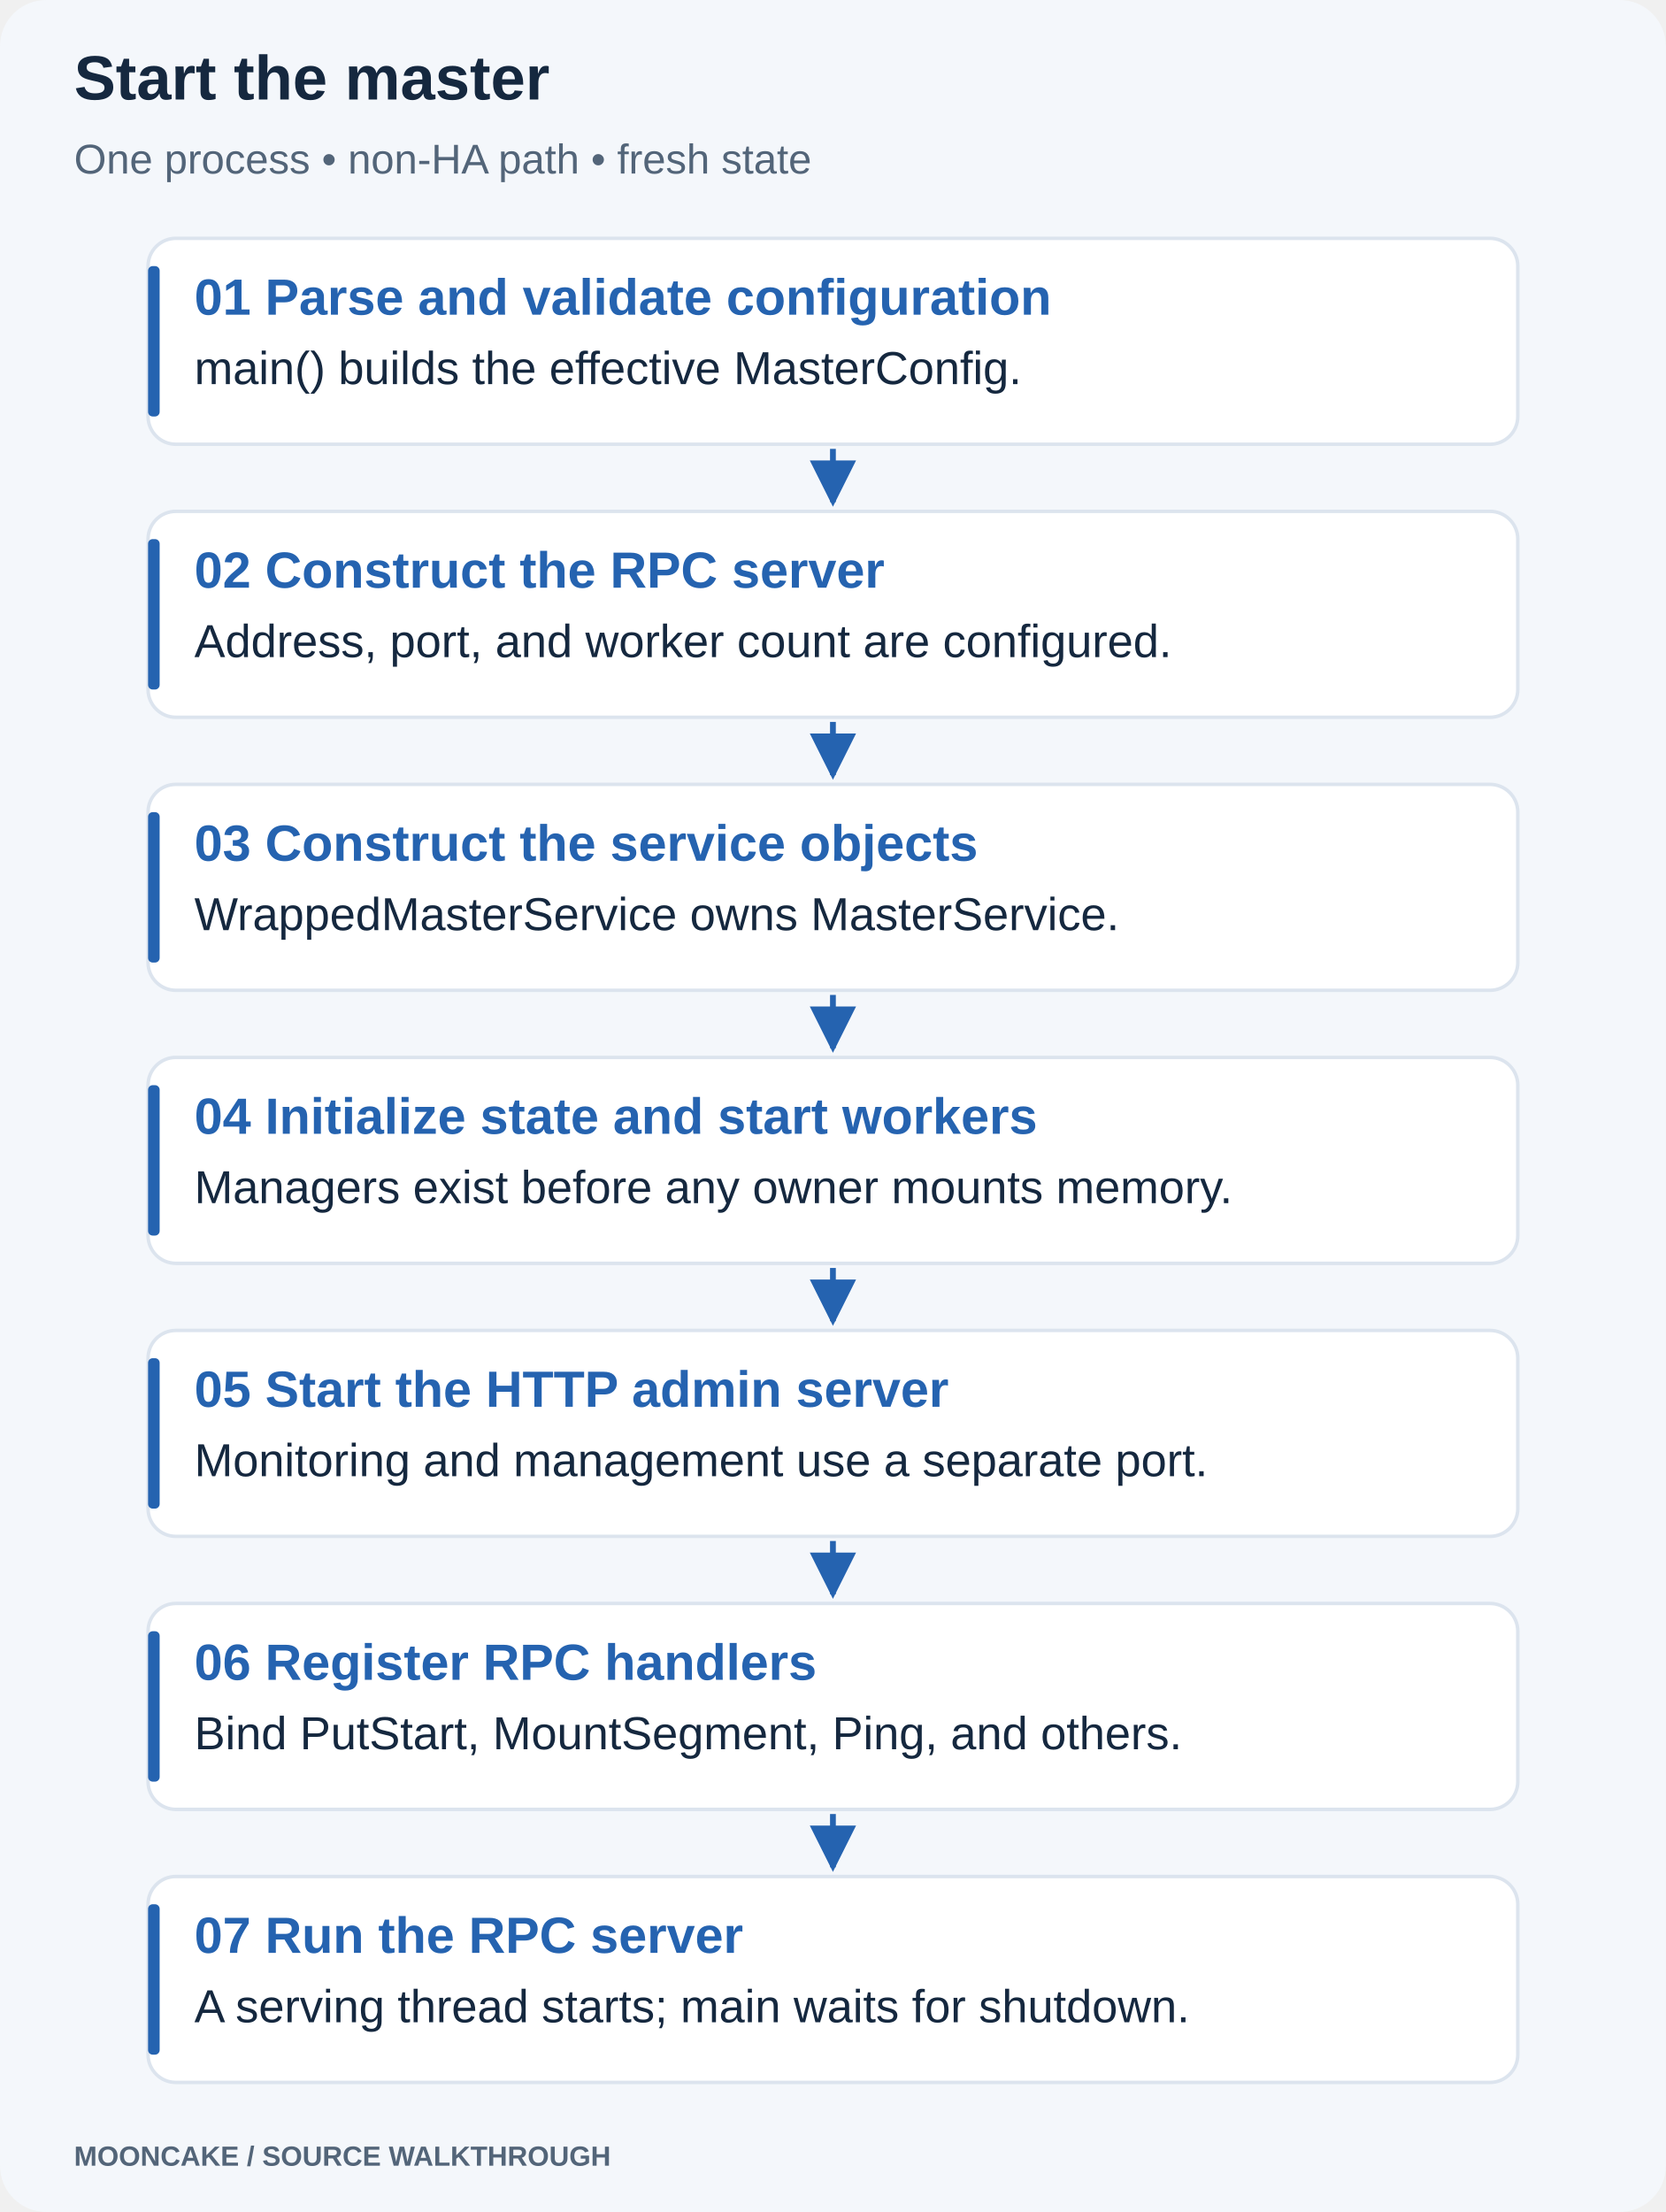
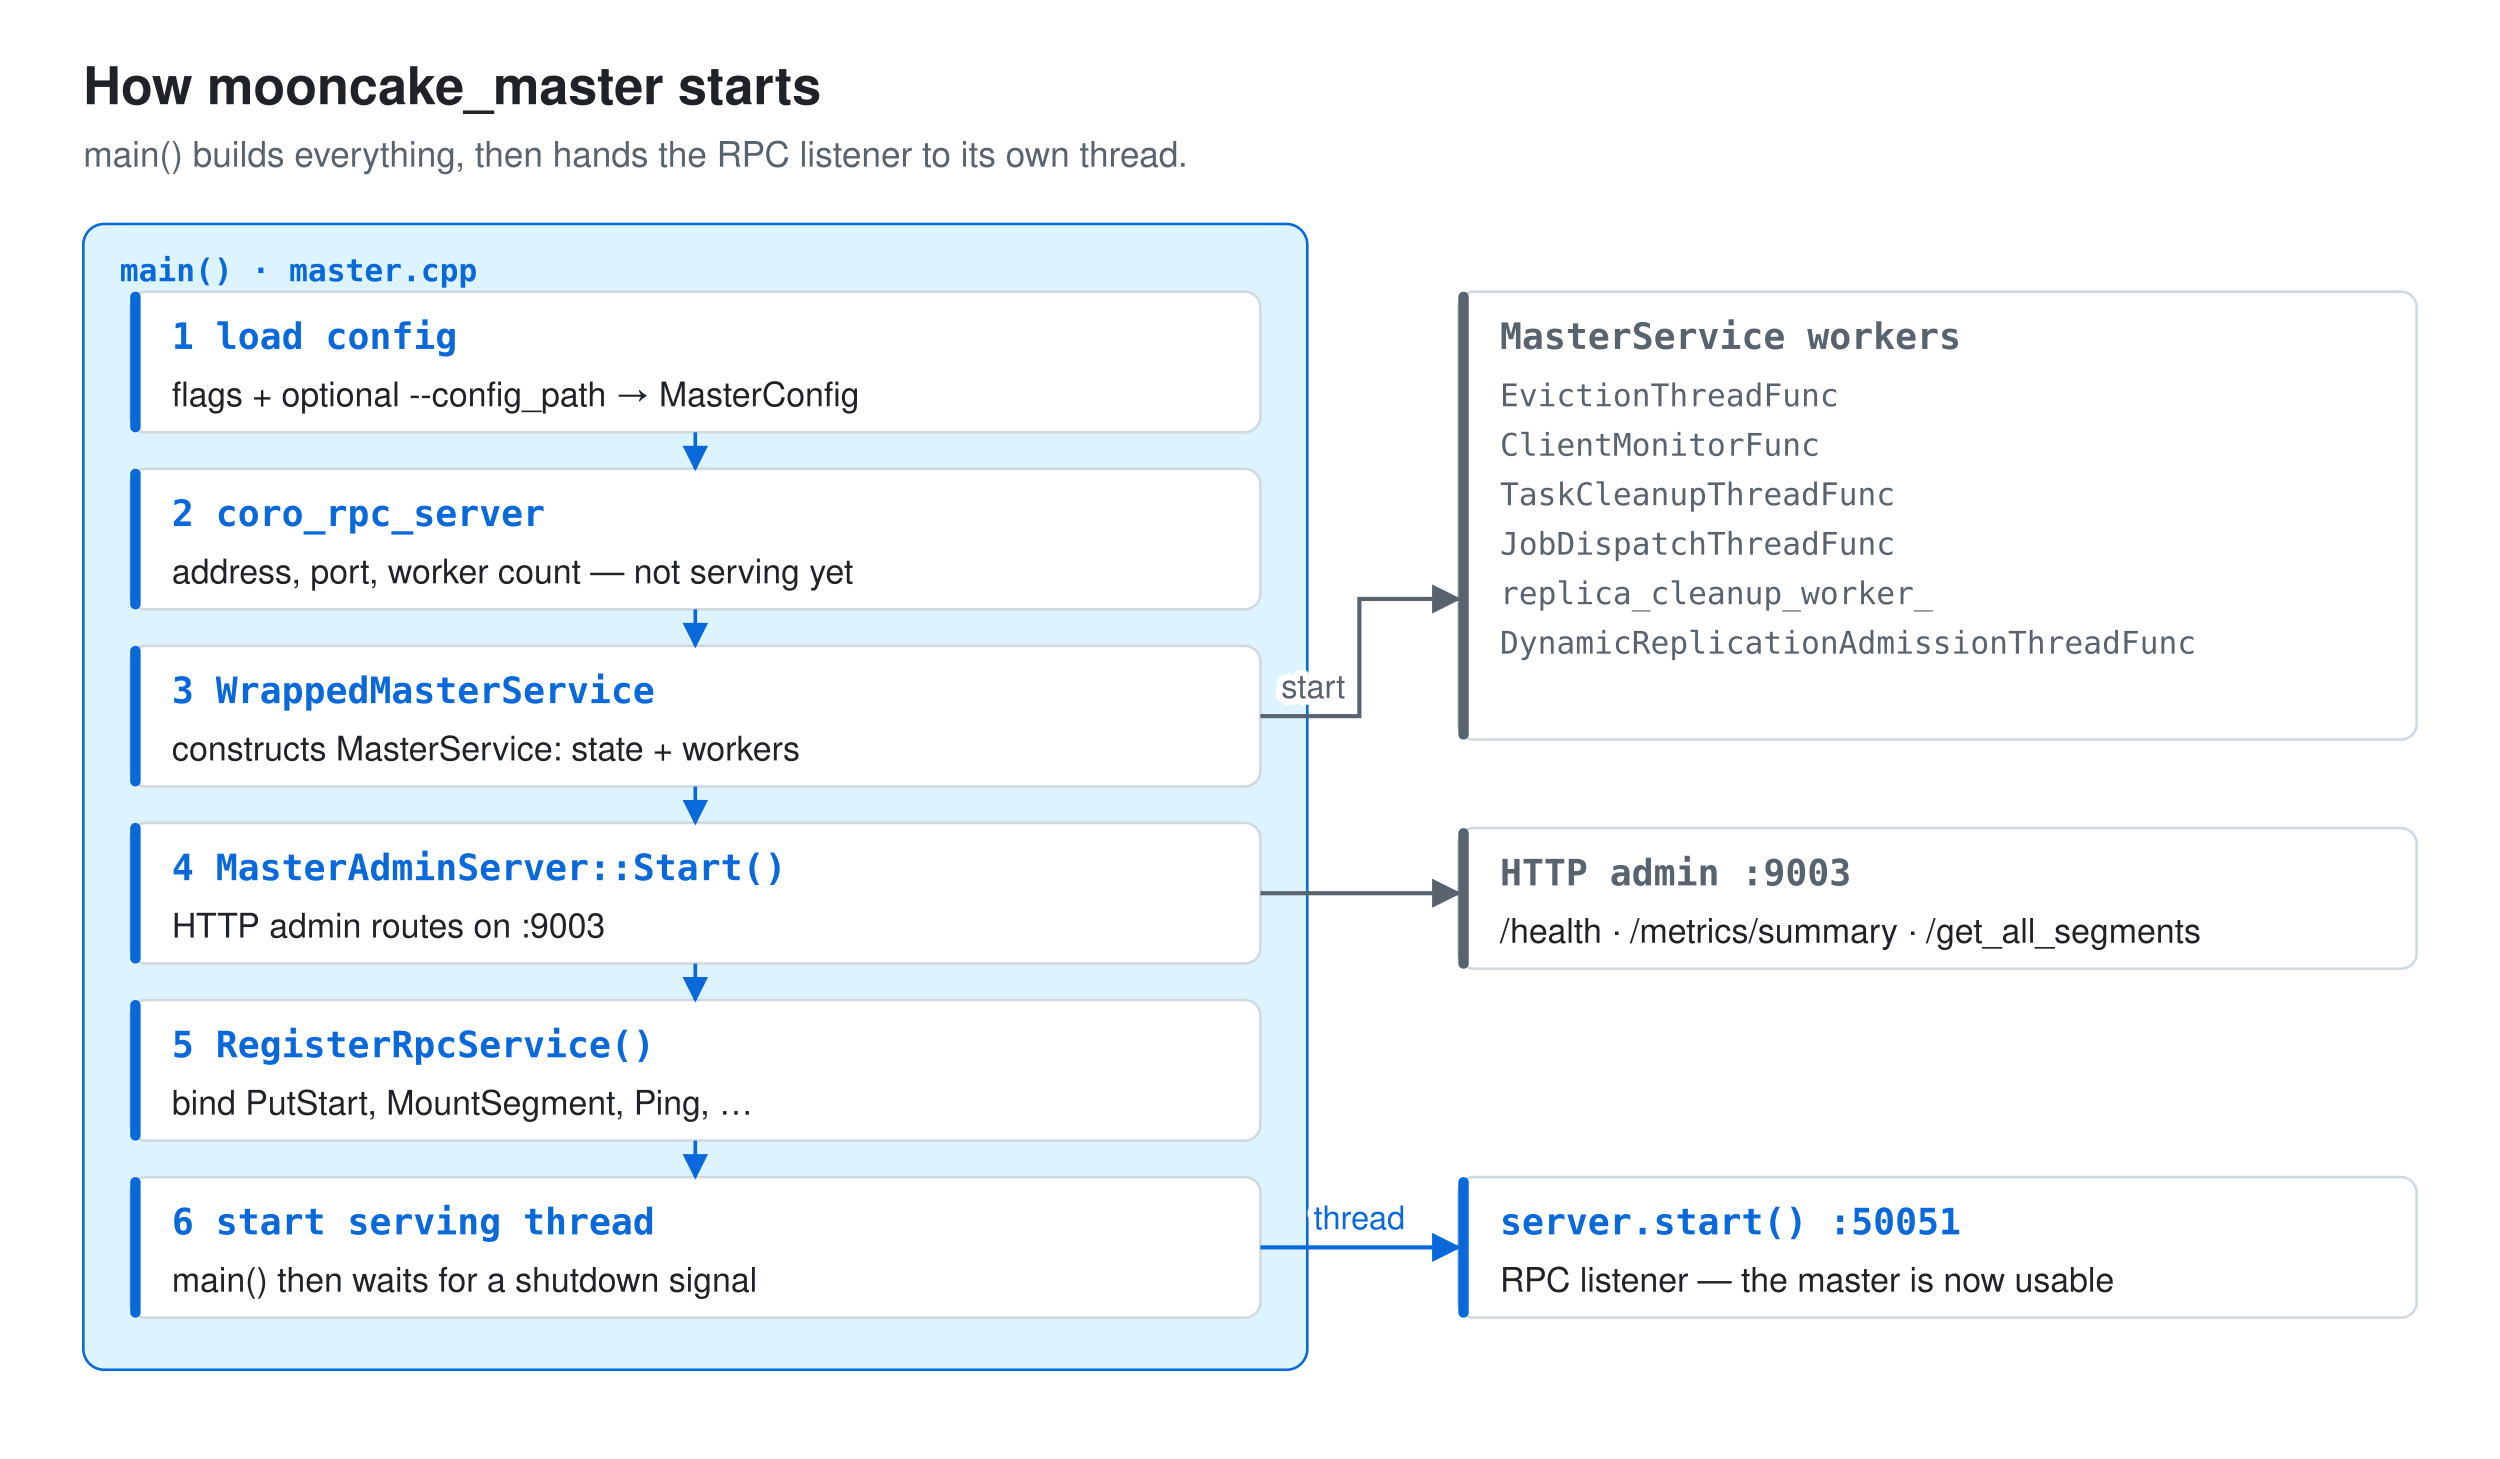
- <svg xmlns="http://www.w3.org/2000/svg" width="720" height="956" viewBox="0 0 720 956" role="img" aria-labelledby="title desc">
+ <svg xmlns="http://www.w3.org/2000/svg" width="960" height="560" viewBox="0 0 960 560" role="img" aria-labelledby="t d">
  <defs>
-     <marker id="arrow" viewBox="0 0 10 10" refX="9" refY="5" markerWidth="8" markerHeight="8" orient="auto-start-reverse">
-       <path d="M 0 0 L 10 5 L 0 10 z" fill="context-stroke" />
+     <marker id="a-0969da" viewBox="0 0 10 10" refX="9" refY="5" markerWidth="7" markerHeight="7" orient="auto-start-reverse">
+       <path d="M 0 0 L 10 5 L 0 10 z" fill="#0969da" />
+     </marker>
+     <marker id="a-8250df" viewBox="0 0 10 10" refX="9" refY="5" markerWidth="7" markerHeight="7" orient="auto-start-reverse">
+       <path d="M 0 0 L 10 5 L 0 10 z" fill="#8250df" />
+     </marker>
+     <marker id="a-1a7f37" viewBox="0 0 10 10" refX="9" refY="5" markerWidth="7" markerHeight="7" orient="auto-start-reverse">
+       <path d="M 0 0 L 10 5 L 0 10 z" fill="#1a7f37" />
+     </marker>
+     <marker id="a-bc4c00" viewBox="0 0 10 10" refX="9" refY="5" markerWidth="7" markerHeight="7" orient="auto-start-reverse">
+       <path d="M 0 0 L 10 5 L 0 10 z" fill="#bc4c00" />
+     </marker>
+     <marker id="a-59636e" viewBox="0 0 10 10" refX="9" refY="5" markerWidth="7" markerHeight="7" orient="auto-start-reverse">
+       <path d="M 0 0 L 10 5 L 0 10 z" fill="#59636e" />
+     </marker>
+     <marker id="a-d1d9e0" viewBox="0 0 10 10" refX="9" refY="5" markerWidth="7" markerHeight="7" orient="auto-start-reverse">
+       <path d="M 0 0 L 10 5 L 0 10 z" fill="#d1d9e0" />
    </marker>
  </defs>
-   <rect width="720" height="956" rx="20" fill="#f4f7fb" />
-   <g font-family="Arial, Helvetica, sans-serif">
-     <text x="32" y="43" font-size="27" fill="#15283f" font-weight="700" text-anchor="start">Start the master</text>
-     <text x="32" y="75" font-size="18" fill="#536579" font-weight="400" text-anchor="start">One process • non-HA path • fresh state</text>
-     <rect x="64" y="103" width="592" height="89" rx="12" fill="white" stroke="#dce4ee" stroke-width="1.5" />
-     <rect x="64" y="115" width="5" height="65" rx="2" fill="#2563b0" />
-     <text x="84" y="136" font-size="22" fill="#2563b0" font-weight="700" text-anchor="start">01  Parse and validate configuration</text>
-     <text x="84" y="166" font-size="20" fill="#15283f" font-weight="400" text-anchor="start">main() builds the effective MasterConfig.</text>
-     <path d="M 360 194 L 360 217" fill="none" stroke="#2563b0" stroke-width="2.5" marker-end="url(#arrow)" />
-     <rect x="64" y="221" width="592" height="89" rx="12" fill="white" stroke="#dce4ee" stroke-width="1.5" />
-     <rect x="64" y="233" width="5" height="65" rx="2" fill="#2563b0" />
-     <text x="84" y="254" font-size="22" fill="#2563b0" font-weight="700" text-anchor="start">02  Construct the RPC server</text>
-     <text x="84" y="284" font-size="20" fill="#15283f" font-weight="400" text-anchor="start">Address, port, and worker count are configured.</text>
-     <path d="M 360 312 L 360 335" fill="none" stroke="#2563b0" stroke-width="2.5" marker-end="url(#arrow)" />
-     <rect x="64" y="339" width="592" height="89" rx="12" fill="white" stroke="#dce4ee" stroke-width="1.5" />
-     <rect x="64" y="351" width="5" height="65" rx="2" fill="#2563b0" />
-     <text x="84" y="372" font-size="22" fill="#2563b0" font-weight="700" text-anchor="start">03  Construct the service objects</text>
-     <text x="84" y="402" font-size="20" fill="#15283f" font-weight="400" text-anchor="start">WrappedMasterService owns MasterService.</text>
-     <path d="M 360 430 L 360 453" fill="none" stroke="#2563b0" stroke-width="2.5" marker-end="url(#arrow)" />
-     <rect x="64" y="457" width="592" height="89" rx="12" fill="white" stroke="#dce4ee" stroke-width="1.5" />
-     <rect x="64" y="469" width="5" height="65" rx="2" fill="#2563b0" />
-     <text x="84" y="490" font-size="22" fill="#2563b0" font-weight="700" text-anchor="start">04  Initialize state and start workers</text>
-     <text x="84" y="520" font-size="20" fill="#15283f" font-weight="400" text-anchor="start">Managers exist before any owner mounts memory.</text>
-     <path d="M 360 548 L 360 571" fill="none" stroke="#2563b0" stroke-width="2.5" marker-end="url(#arrow)" />
-     <rect x="64" y="575" width="592" height="89" rx="12" fill="white" stroke="#dce4ee" stroke-width="1.5" />
-     <rect x="64" y="587" width="5" height="65" rx="2" fill="#2563b0" />
-     <text x="84" y="608" font-size="22" fill="#2563b0" font-weight="700" text-anchor="start">05  Start the HTTP admin server</text>
-     <text x="84" y="638" font-size="20" fill="#15283f" font-weight="400" text-anchor="start">Monitoring and management use a separate port.</text>
-     <path d="M 360 666 L 360 689" fill="none" stroke="#2563b0" stroke-width="2.5" marker-end="url(#arrow)" />
-     <rect x="64" y="693" width="592" height="89" rx="12" fill="white" stroke="#dce4ee" stroke-width="1.5" />
-     <rect x="64" y="705" width="5" height="65" rx="2" fill="#2563b0" />
-     <text x="84" y="726" font-size="22" fill="#2563b0" font-weight="700" text-anchor="start">06  Register RPC handlers</text>
-     <text x="84" y="756" font-size="20" fill="#15283f" font-weight="400" text-anchor="start">Bind PutStart, MountSegment, Ping, and others.</text>
-     <path d="M 360 784 L 360 807" fill="none" stroke="#2563b0" stroke-width="2.5" marker-end="url(#arrow)" />
-     <rect x="64" y="811" width="592" height="89" rx="12" fill="white" stroke="#dce4ee" stroke-width="1.5" />
-     <rect x="64" y="823" width="5" height="65" rx="2" fill="#2563b0" />
-     <text x="84" y="844" font-size="22" fill="#2563b0" font-weight="700" text-anchor="start">07  Run the RPC server</text>
-     <text x="84" y="874" font-size="20" fill="#15283f" font-weight="400" text-anchor="start">A serving thread starts; main waits for shutdown.</text>
-     <text x="32" y="936" font-size="12" fill="#536579" font-weight="700" text-anchor="start">MOONCAKE  /  SOURCE WALKTHROUGH</text>
-   </g>
+   <rect width="960" height="560" fill="#ffffff" />
+   <text x="32.0" y="40.0" font-family="IBM Plex Sans, -apple-system, Helvetica Neue, Helvetica, Arial, sans-serif" font-size="20" fill="#1f2328" font-weight="600" text-anchor="start">How mooncake_master starts</text>
+   <text x="32.0" y="64.0" font-family="IBM Plex Sans, -apple-system, Helvetica Neue, Helvetica, Arial, sans-serif" font-size="13.5" fill="#59636e" font-weight="400" text-anchor="start">main() builds everything, then hands the RPC listener to its own thread.</text>
+   <rect x="32.0" y="86.0" width="470.0" height="440.0" rx="8" fill="#ddf4ff" stroke="#0969da" stroke-width="1" />
+   <text x="46.0" y="108.0" font-family="JetBrains Mono, SFMono-Regular, Menlo, Consolas, monospace" font-size="12" fill="#0969da" font-weight="700" text-anchor="start">main()  ·  master.cpp</text>
+   <rect x="50.0" y="112.0" width="434.0" height="54.0" rx="6" fill="#ffffff" stroke="#d1d9e0" stroke-width="1" />
+   <rect x="50.0" y="112.0" width="4" height="54.0" rx="2" fill="#0969da" />
+   <text x="66.0" y="134.0" font-family="JetBrains Mono, SFMono-Regular, Menlo, Consolas, monospace" font-size="14" fill="#0969da" font-weight="600" text-anchor="start">1  load config</text>
+   <text x="66.0" y="156.0" font-family="IBM Plex Sans, -apple-system, Helvetica Neue, Helvetica, Arial, sans-serif" font-size="13" fill="#1f2328" font-weight="400" text-anchor="start">flags + optional --config_path → MasterConfig</text>
+   <rect x="50.0" y="180.0" width="434.0" height="54.0" rx="6" fill="#ffffff" stroke="#d1d9e0" stroke-width="1" />
+   <rect x="50.0" y="180.0" width="4" height="54.0" rx="2" fill="#0969da" />
+   <text x="66.0" y="202.0" font-family="JetBrains Mono, SFMono-Regular, Menlo, Consolas, monospace" font-size="14" fill="#0969da" font-weight="600" text-anchor="start">2  coro_rpc_server</text>
+   <text x="66.0" y="224.0" font-family="IBM Plex Sans, -apple-system, Helvetica Neue, Helvetica, Arial, sans-serif" font-size="13" fill="#1f2328" font-weight="400" text-anchor="start">address, port, worker count — not serving yet</text>
+   <path d="M 267.0 166.0 L 267.0 180.0" fill="none" stroke="#0969da" stroke-width="1.4" marker-end="url(#a-0969da)" />
+   <rect x="50.0" y="248.0" width="434.0" height="54.0" rx="6" fill="#ffffff" stroke="#d1d9e0" stroke-width="1" />
+   <rect x="50.0" y="248.0" width="4" height="54.0" rx="2" fill="#0969da" />
+   <text x="66.0" y="270.0" font-family="JetBrains Mono, SFMono-Regular, Menlo, Consolas, monospace" font-size="14" fill="#0969da" font-weight="600" text-anchor="start">3  WrappedMasterService</text>
+   <text x="66.0" y="292.0" font-family="IBM Plex Sans, -apple-system, Helvetica Neue, Helvetica, Arial, sans-serif" font-size="13" fill="#1f2328" font-weight="400" text-anchor="start">constructs MasterService: state + workers</text>
+   <path d="M 267.0 234.0 L 267.0 248.0" fill="none" stroke="#0969da" stroke-width="1.4" marker-end="url(#a-0969da)" />
+   <rect x="50.0" y="316.0" width="434.0" height="54.0" rx="6" fill="#ffffff" stroke="#d1d9e0" stroke-width="1" />
+   <rect x="50.0" y="316.0" width="4" height="54.0" rx="2" fill="#0969da" />
+   <text x="66.0" y="338.0" font-family="JetBrains Mono, SFMono-Regular, Menlo, Consolas, monospace" font-size="14" fill="#0969da" font-weight="600" text-anchor="start">4  MasterAdminServer::Start()</text>
+   <text x="66.0" y="360.0" font-family="IBM Plex Sans, -apple-system, Helvetica Neue, Helvetica, Arial, sans-serif" font-size="13" fill="#1f2328" font-weight="400" text-anchor="start">HTTP admin routes on :9003</text>
+   <path d="M 267.0 302.0 L 267.0 316.0" fill="none" stroke="#0969da" stroke-width="1.4" marker-end="url(#a-0969da)" />
+   <rect x="50.0" y="384.0" width="434.0" height="54.0" rx="6" fill="#ffffff" stroke="#d1d9e0" stroke-width="1" />
+   <rect x="50.0" y="384.0" width="4" height="54.0" rx="2" fill="#0969da" />
+   <text x="66.0" y="406.0" font-family="JetBrains Mono, SFMono-Regular, Menlo, Consolas, monospace" font-size="14" fill="#0969da" font-weight="600" text-anchor="start">5  RegisterRpcService()</text>
+   <text x="66.0" y="428.0" font-family="IBM Plex Sans, -apple-system, Helvetica Neue, Helvetica, Arial, sans-serif" font-size="13" fill="#1f2328" font-weight="400" text-anchor="start">bind PutStart, MountSegment, Ping, …</text>
+   <path d="M 267.0 370.0 L 267.0 384.0" fill="none" stroke="#0969da" stroke-width="1.4" marker-end="url(#a-0969da)" />
+   <rect x="50.0" y="452.0" width="434.0" height="54.0" rx="6" fill="#ffffff" stroke="#d1d9e0" stroke-width="1" />
+   <rect x="50.0" y="452.0" width="4" height="54.0" rx="2" fill="#0969da" />
+   <text x="66.0" y="474.0" font-family="JetBrains Mono, SFMono-Regular, Menlo, Consolas, monospace" font-size="14" fill="#0969da" font-weight="600" text-anchor="start">6  start serving thread</text>
+   <text x="66.0" y="496.0" font-family="IBM Plex Sans, -apple-system, Helvetica Neue, Helvetica, Arial, sans-serif" font-size="13" fill="#1f2328" font-weight="400" text-anchor="start">main() then waits for a shutdown signal</text>
+   <path d="M 267.0 438.0 L 267.0 452.0" fill="none" stroke="#0969da" stroke-width="1.4" marker-end="url(#a-0969da)" />
+   <rect x="560.0" y="112.0" width="368.0" height="172.0" rx="6" fill="#ffffff" stroke="#d1d9e0" stroke-width="1" />
+   <rect x="560.0" y="112.0" width="4" height="172.0" rx="2" fill="#59636e" />
+   <text x="576.0" y="134.0" font-family="JetBrains Mono, SFMono-Regular, Menlo, Consolas, monospace" font-size="14" fill="#59636e" font-weight="600" text-anchor="start">MasterService workers</text>
+   <text x="576.0" y="156.0" font-family="JetBrains Mono, SFMono-Regular, Menlo, Consolas, monospace" font-size="12.0" fill="#59636e" font-weight="400" text-anchor="start">EvictionThreadFunc</text>
+   <text x="576.0" y="175.0" font-family="JetBrains Mono, SFMono-Regular, Menlo, Consolas, monospace" font-size="12.0" fill="#59636e" font-weight="400" text-anchor="start">ClientMonitorFunc</text>
+   <text x="576.0" y="194.0" font-family="JetBrains Mono, SFMono-Regular, Menlo, Consolas, monospace" font-size="12.0" fill="#59636e" font-weight="400" text-anchor="start">TaskCleanupThreadFunc</text>
+   <text x="576.0" y="213.0" font-family="JetBrains Mono, SFMono-Regular, Menlo, Consolas, monospace" font-size="12.0" fill="#59636e" font-weight="400" text-anchor="start">JobDispatchThreadFunc</text>
+   <text x="576.0" y="232.0" font-family="JetBrains Mono, SFMono-Regular, Menlo, Consolas, monospace" font-size="12.0" fill="#59636e" font-weight="400" text-anchor="start">replica_cleanup_worker_</text>
+   <text x="576.0" y="251.0" font-family="JetBrains Mono, SFMono-Regular, Menlo, Consolas, monospace" font-size="12.0" fill="#59636e" font-weight="400" text-anchor="start">DynamicReplicationAdmissionThreadFunc</text>
+   <path d="M 484.0 275.0 L 522.0 275.0 L 522.0 230.0 L 560.0 230.0" fill="none" stroke="#59636e" stroke-width="1.6" marker-end="url(#a-59636e)" />
+   <text x="492.0" y="268.0" font-family="IBM Plex Sans, -apple-system, Helvetica Neue, Helvetica, Arial, sans-serif" font-size="12.5" fill="#59636e" font-weight="500" text-anchor="start" paint-order="stroke" stroke="#ffffff" stroke-width="5" stroke-linejoin="round">start</text>
+   <rect x="560.0" y="318.0" width="368.0" height="54.0" rx="6" fill="#ffffff" stroke="#d1d9e0" stroke-width="1" />
+   <rect x="560.0" y="318.0" width="4" height="54.0" rx="2" fill="#59636e" />
+   <text x="576.0" y="340.0" font-family="JetBrains Mono, SFMono-Regular, Menlo, Consolas, monospace" font-size="14" fill="#59636e" font-weight="600" text-anchor="start">HTTP admin  :9003</text>
+   <text x="576.0" y="362.0" font-family="IBM Plex Sans, -apple-system, Helvetica Neue, Helvetica, Arial, sans-serif" font-size="13" fill="#1f2328" font-weight="400" text-anchor="start">/health · /metrics/summary · /get_all_segments</text>
+   <path d="M 484.0 343.0 L 560.0 343.0" fill="none" stroke="#59636e" stroke-width="1.6" marker-end="url(#a-59636e)" />
+   <rect x="560.0" y="452.0" width="368.0" height="54.0" rx="6" fill="#ffffff" stroke="#d1d9e0" stroke-width="1" />
+   <rect x="560.0" y="452.0" width="4" height="54.0" rx="2" fill="#0969da" />
+   <text x="576.0" y="474.0" font-family="JetBrains Mono, SFMono-Regular, Menlo, Consolas, monospace" font-size="14" fill="#0969da" font-weight="600" text-anchor="start">server.start()  :50051</text>
+   <text x="576.0" y="496.0" font-family="IBM Plex Sans, -apple-system, Helvetica Neue, Helvetica, Arial, sans-serif" font-size="13" fill="#1f2328" font-weight="400" text-anchor="start">RPC listener — the master is now usable</text>
+   <path d="M 484.0 479.0 L 560.0 479.0" fill="none" stroke="#0969da" stroke-width="1.6" marker-end="url(#a-0969da)" />
+   <text x="522.0" y="472.0" font-family="IBM Plex Sans, -apple-system, Helvetica Neue, Helvetica, Arial, sans-serif" font-size="12.5" fill="#0969da" font-weight="500" text-anchor="middle" paint-order="stroke" stroke="#ffffff" stroke-width="5" stroke-linejoin="round">thread</text>
</svg>
